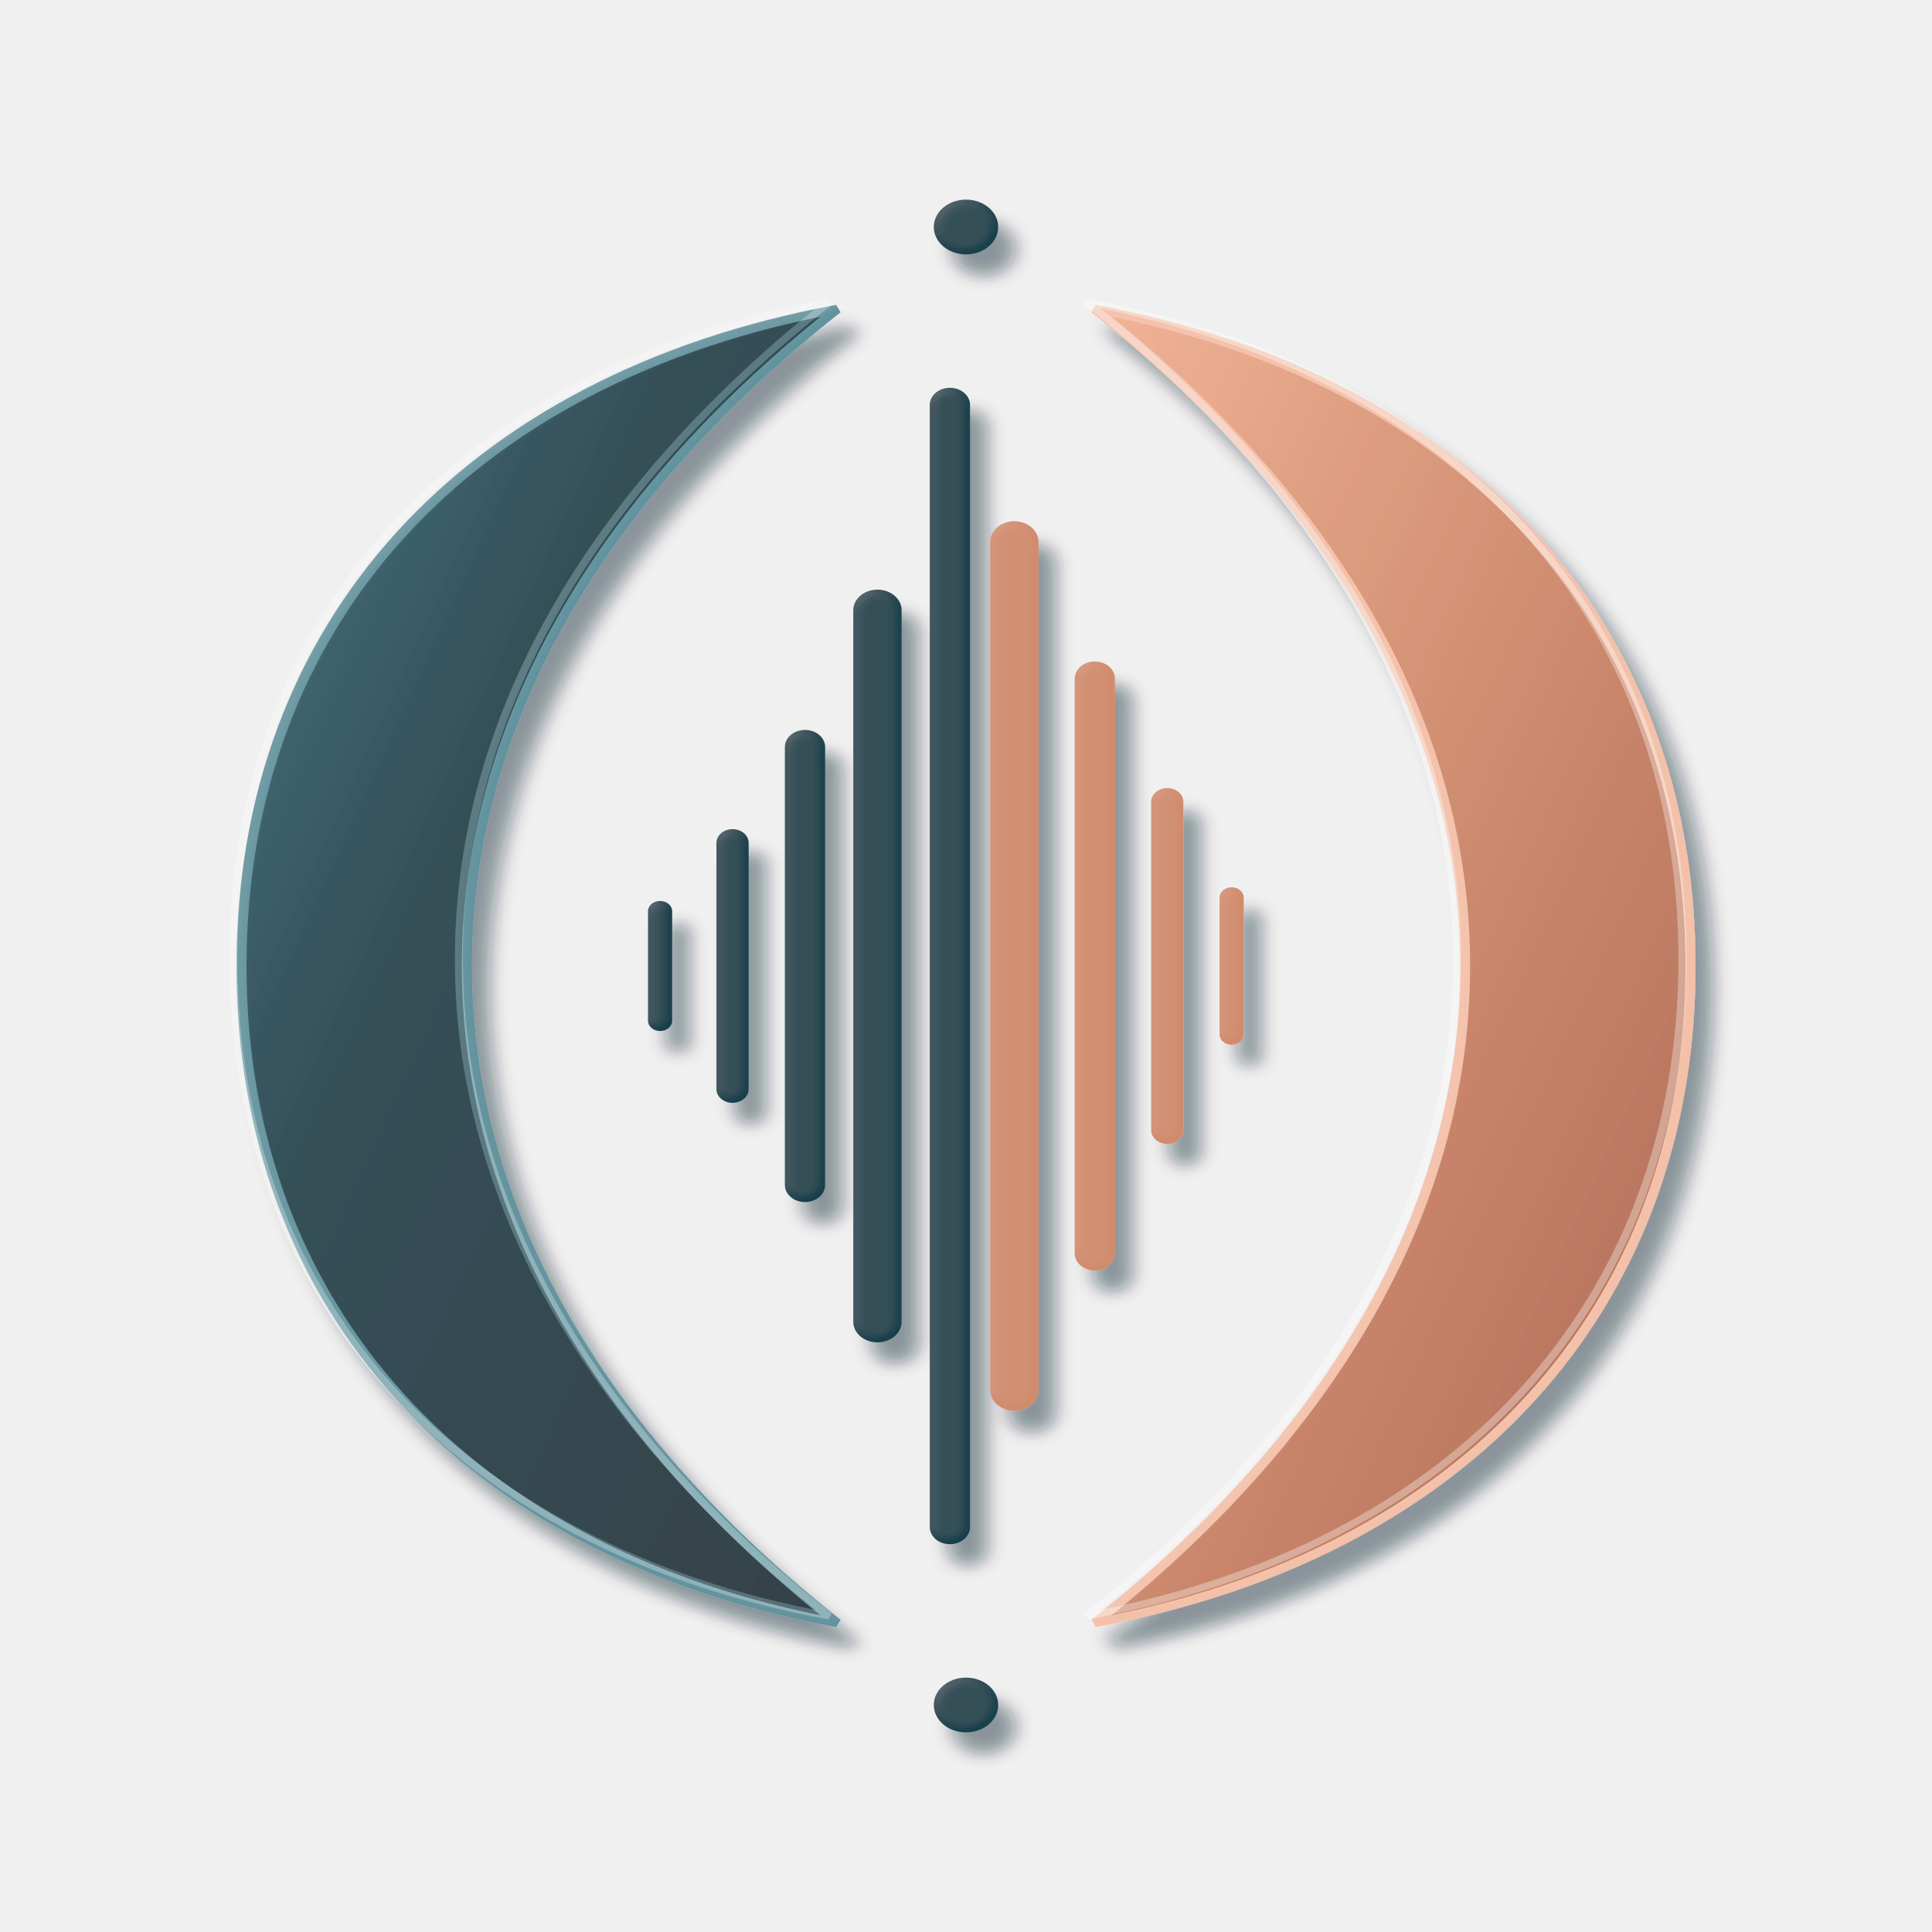
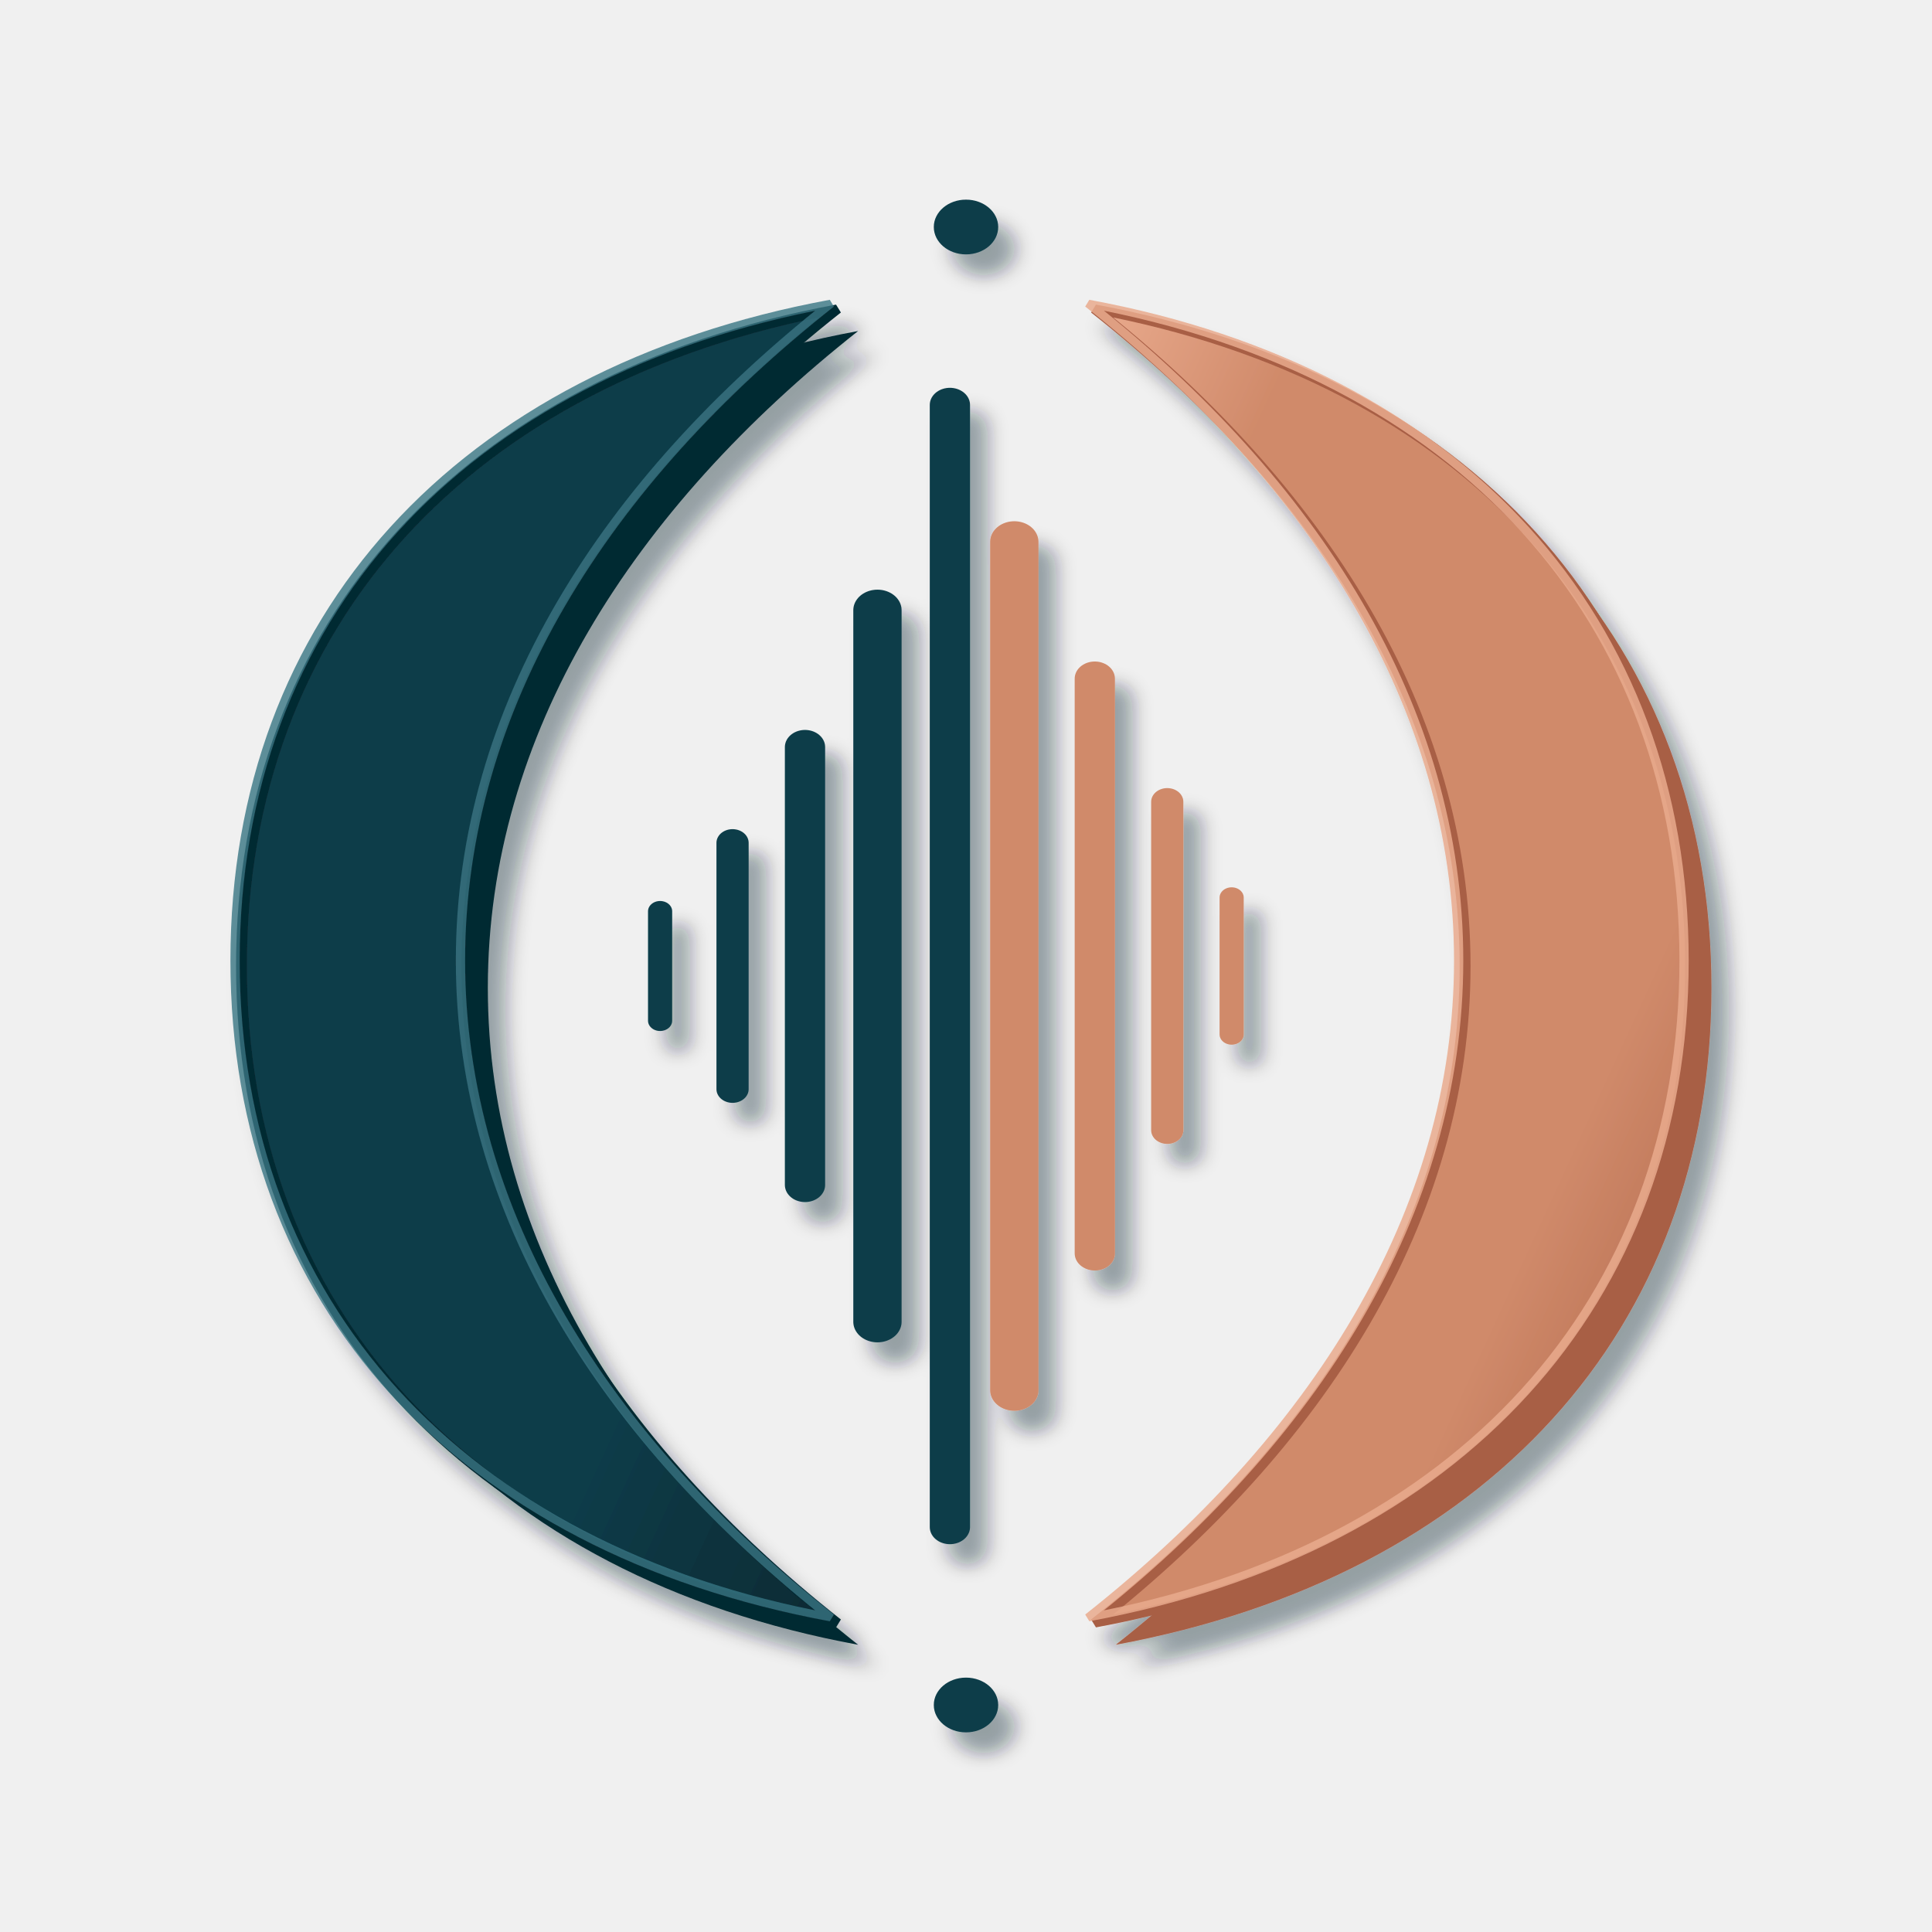
<svg xmlns="http://www.w3.org/2000/svg" viewBox="0 0 240 240" role="img" aria-labelledby="title">
  <defs>
    <linearGradient id="left-face" x1="0" y1="0" x2="1" y2="1">
-       <stop stop-color="#377482" />
-       <stop offset=".38" stop-color="#0E3D4A" />
+       <stop stop-color="#397582" />
+       <stop offset=".18" stop-color="#0E3D4A" />
+       <stop offset=".72" stop-color="#0E3D4A" />
      <stop offset="1" stop-color="#062A33" />
    </linearGradient>
    <linearGradient id="right-face" x1="0" y1="0" x2="1" y2="1">
-       <stop stop-color="#F0B092" />
-       <stop offset=".45" stop-color="#D08A6A" />
-       <stop offset="1" stop-color="#A95F46" />
+       <stop stop-color="#E9AA8D" />
+       <stop offset=".18" stop-color="#D08A6A" />
+       <stop offset=".72" stop-color="#D08A6A" />
+       <stop offset="1" stop-color="#A85E45" />
    </linearGradient>
    <linearGradient id="word-face" x1="0" y1="0" x2="0" y2="1">
+       <stop stop-color="#397582" />
+       <stop offset=".2" stop-color="#0E3D4A" />
+       <stop offset=".72" stop-color="#0E3D4A" />
+       <stop offset="1" stop-color="#062A33" />
+     </linearGradient>
+     <linearGradient id="word-highlight" x1="0" y1="0" x2="1" y2="1">
+       <stop stop-color="#397582" />
+       <stop offset="1" stop-color="#0E3D4A" />
+     </linearGradient>
+     <linearGradient id="word-shadow" x1="0" y1="0" x2="1" y2="1">
      <stop stop-color="#0E3D4A" />
-       <stop offset=".52" stop-color="#0E3D4A" />
-       <stop offset="1" stop-color="#082D37" />
+       <stop offset="1" stop-color="#062A33" />
    </linearGradient>
    <filter id="raised" x="-30%" y="-30%" width="170%" height="180%">
-       <feGaussianBlur in="SourceAlpha" stdDeviation="1.1" result="blur" />
-       <feOffset in="blur" dx="2.2" dy="3.2" result="offsetBlur" />
-       <feFlood flood-color="#061C22" flood-opacity=".42" result="shadowColour" />
-       <feComposite in="shadowColour" in2="offsetBlur" operator="in" result="shadow" />
-       <feGaussianBlur in="SourceAlpha" stdDeviation=".65" result="softAlpha" />
-       <feSpecularLighting in="softAlpha" surfaceScale="2" specularConstant=".36" specularExponent="18" lighting-color="#FFFFFF" result="specular">
-         <feDistantLight azimuth="225" elevation="52" />
-       </feSpecularLighting>
-       <feComposite in="specular" in2="SourceAlpha" operator="in" result="lit" />
-       <feComponentTransfer in="lit" result="softLit">
-         <feFuncA type="linear" slope=".24" />
-       </feComponentTransfer>
-       <feMerge>
-         <feMergeNode in="shadow" />
-         <feMergeNode in="SourceGraphic" />
-         <feMergeNode in="softLit" />
-       </feMerge>
+       <feDropShadow dx="2.2" dy="3.2" stdDeviation="1.25" flood-color="#061C22" flood-opacity=".38" />
    </filter>
    <filter id="word-depth" x="-8%" y="-20%" width="116%" height="150%">
-       <feGaussianBlur in="SourceAlpha" stdDeviation="2.5" result="glowAlpha" />
-       <feFlood flood-color="#FFFFFF" flood-opacity=".18" />
+       <feGaussianBlur in="SourceAlpha" stdDeviation="2" result="glowAlpha" />
+       <feFlood flood-color="#0E3D4A" flood-opacity=".14" />
      <feComposite in2="glowAlpha" operator="in" result="glow" />
-       <feDropShadow dx="1.8" dy="2.8" stdDeviation="1.35" flood-color="#061C22" flood-opacity=".42" />
+       <feDropShadow dx="1.6" dy="2.4" stdDeviation="1.1" flood-color="#061C22" flood-opacity=".38" />
      <feMerge>
        <feMergeNode in="glow" />
        <feMergeNode in="SourceGraphic" />
      </feMerge>
    </filter>
  </defs>
  <g transform="translate(0 18) scale(1 .85)">
    <g filter="url(#raised)">
-       <path d="M104 24C58 34 30 70 30 120s28 86 74 96C76 190 58 157 58 120s18-70 46-96Z" fill="url(#left-face)" stroke="#5E929D" stroke-width="1.25" />
-       <path d="M136 24c46 10 74 46 74 96s-28 86-74 96c28-26 46-59 46-96s-18-70-46-96Z" fill="url(#right-face)" stroke="#F3C0A8" stroke-width="1.25" />
-       <path d="M104 24C58 34 30 70 30 120s28 86 74 96C76 190 58 157 58 120s18-70 46-96Z" fill="none" stroke="#FFFFFF" stroke-opacity=".28" stroke-width="1" transform="translate(-1 -1)" />
-       <path d="M136 24c46 10 74 46 74 96s-28 86-74 96c28-26 46-59 46-96s-18-70-46-96Z" fill="none" stroke="#FFFFFF" stroke-opacity=".34" stroke-width="1" transform="translate(-1 -1)" />
+       <path d="M104 24C58 34 30 70 30 120s28 86 74 96C76 190 58 157 58 120s18-70 46-96Z" fill="#062A33" transform="translate(2.6 3.2)" />
+       <path d="M136 24c46 10 74 46 74 96s-28 86-74 96c28-26 46-59 46-96s-18-70-46-96Z" fill="#A85E45" transform="translate(2.6 3.2)" />
+       <path d="M104 24C58 34 30 70 30 120s28 86 74 96C76 190 58 157 58 120s18-70 46-96Z" fill="url(#left-face)" stroke="#062A33" stroke-width="1.35" />
+       <path d="M136 24c46 10 74 46 74 96s-28 86-74 96c28-26 46-59 46-96s-18-70-46-96Z" fill="url(#right-face)" stroke="#A85E45" stroke-width="1.35" />
+       <path d="M104 24C58 34 30 70 30 120s28 86 74 96C76 190 58 157 58 120s18-70 46-96Z" fill="none" stroke="#397582" stroke-opacity=".8" stroke-width="1.15" transform="translate(-.8 -.8)" />
+       <path d="M136 24c46 10 74 46 74 96s-28 86-74 96c28-26 46-59 46-96s-18-70-46-96Z" fill="none" stroke="#E9AA8D" stroke-opacity=".85" stroke-width="1.15" transform="translate(-.8 -.8)" />
      <g fill="none" stroke-linecap="round">
        <path d="M82 112v16" stroke="#0E3D4A" stroke-width="3" />
        <path d="M91 102v36" stroke="#0E3D4A" stroke-width="4" />
        <path d="M100 88v64" stroke="#0E3D4A" stroke-width="5" />
        <path d="M109 68v104" stroke="#0E3D4A" stroke-width="6" />
        <path d="M118 38v164" stroke="#0E3D4A" stroke-width="5" />
        <path d="M126 58v124" stroke="#D08A6A" stroke-width="6" />
        <path d="M136 78v84" stroke="#D08A6A" stroke-width="5" />
        <path d="M145 96v48" stroke="#D08A6A" stroke-width="4" />
        <path d="M153 110v20" stroke="#D08A6A" stroke-width="3" />
      </g>
      <circle cx="120" cy="12" r="4" fill="#0E3D4A" />
      <circle cx="120" cy="228" r="4" fill="#0E3D4A" />
    </g>
  </g>
</svg>
